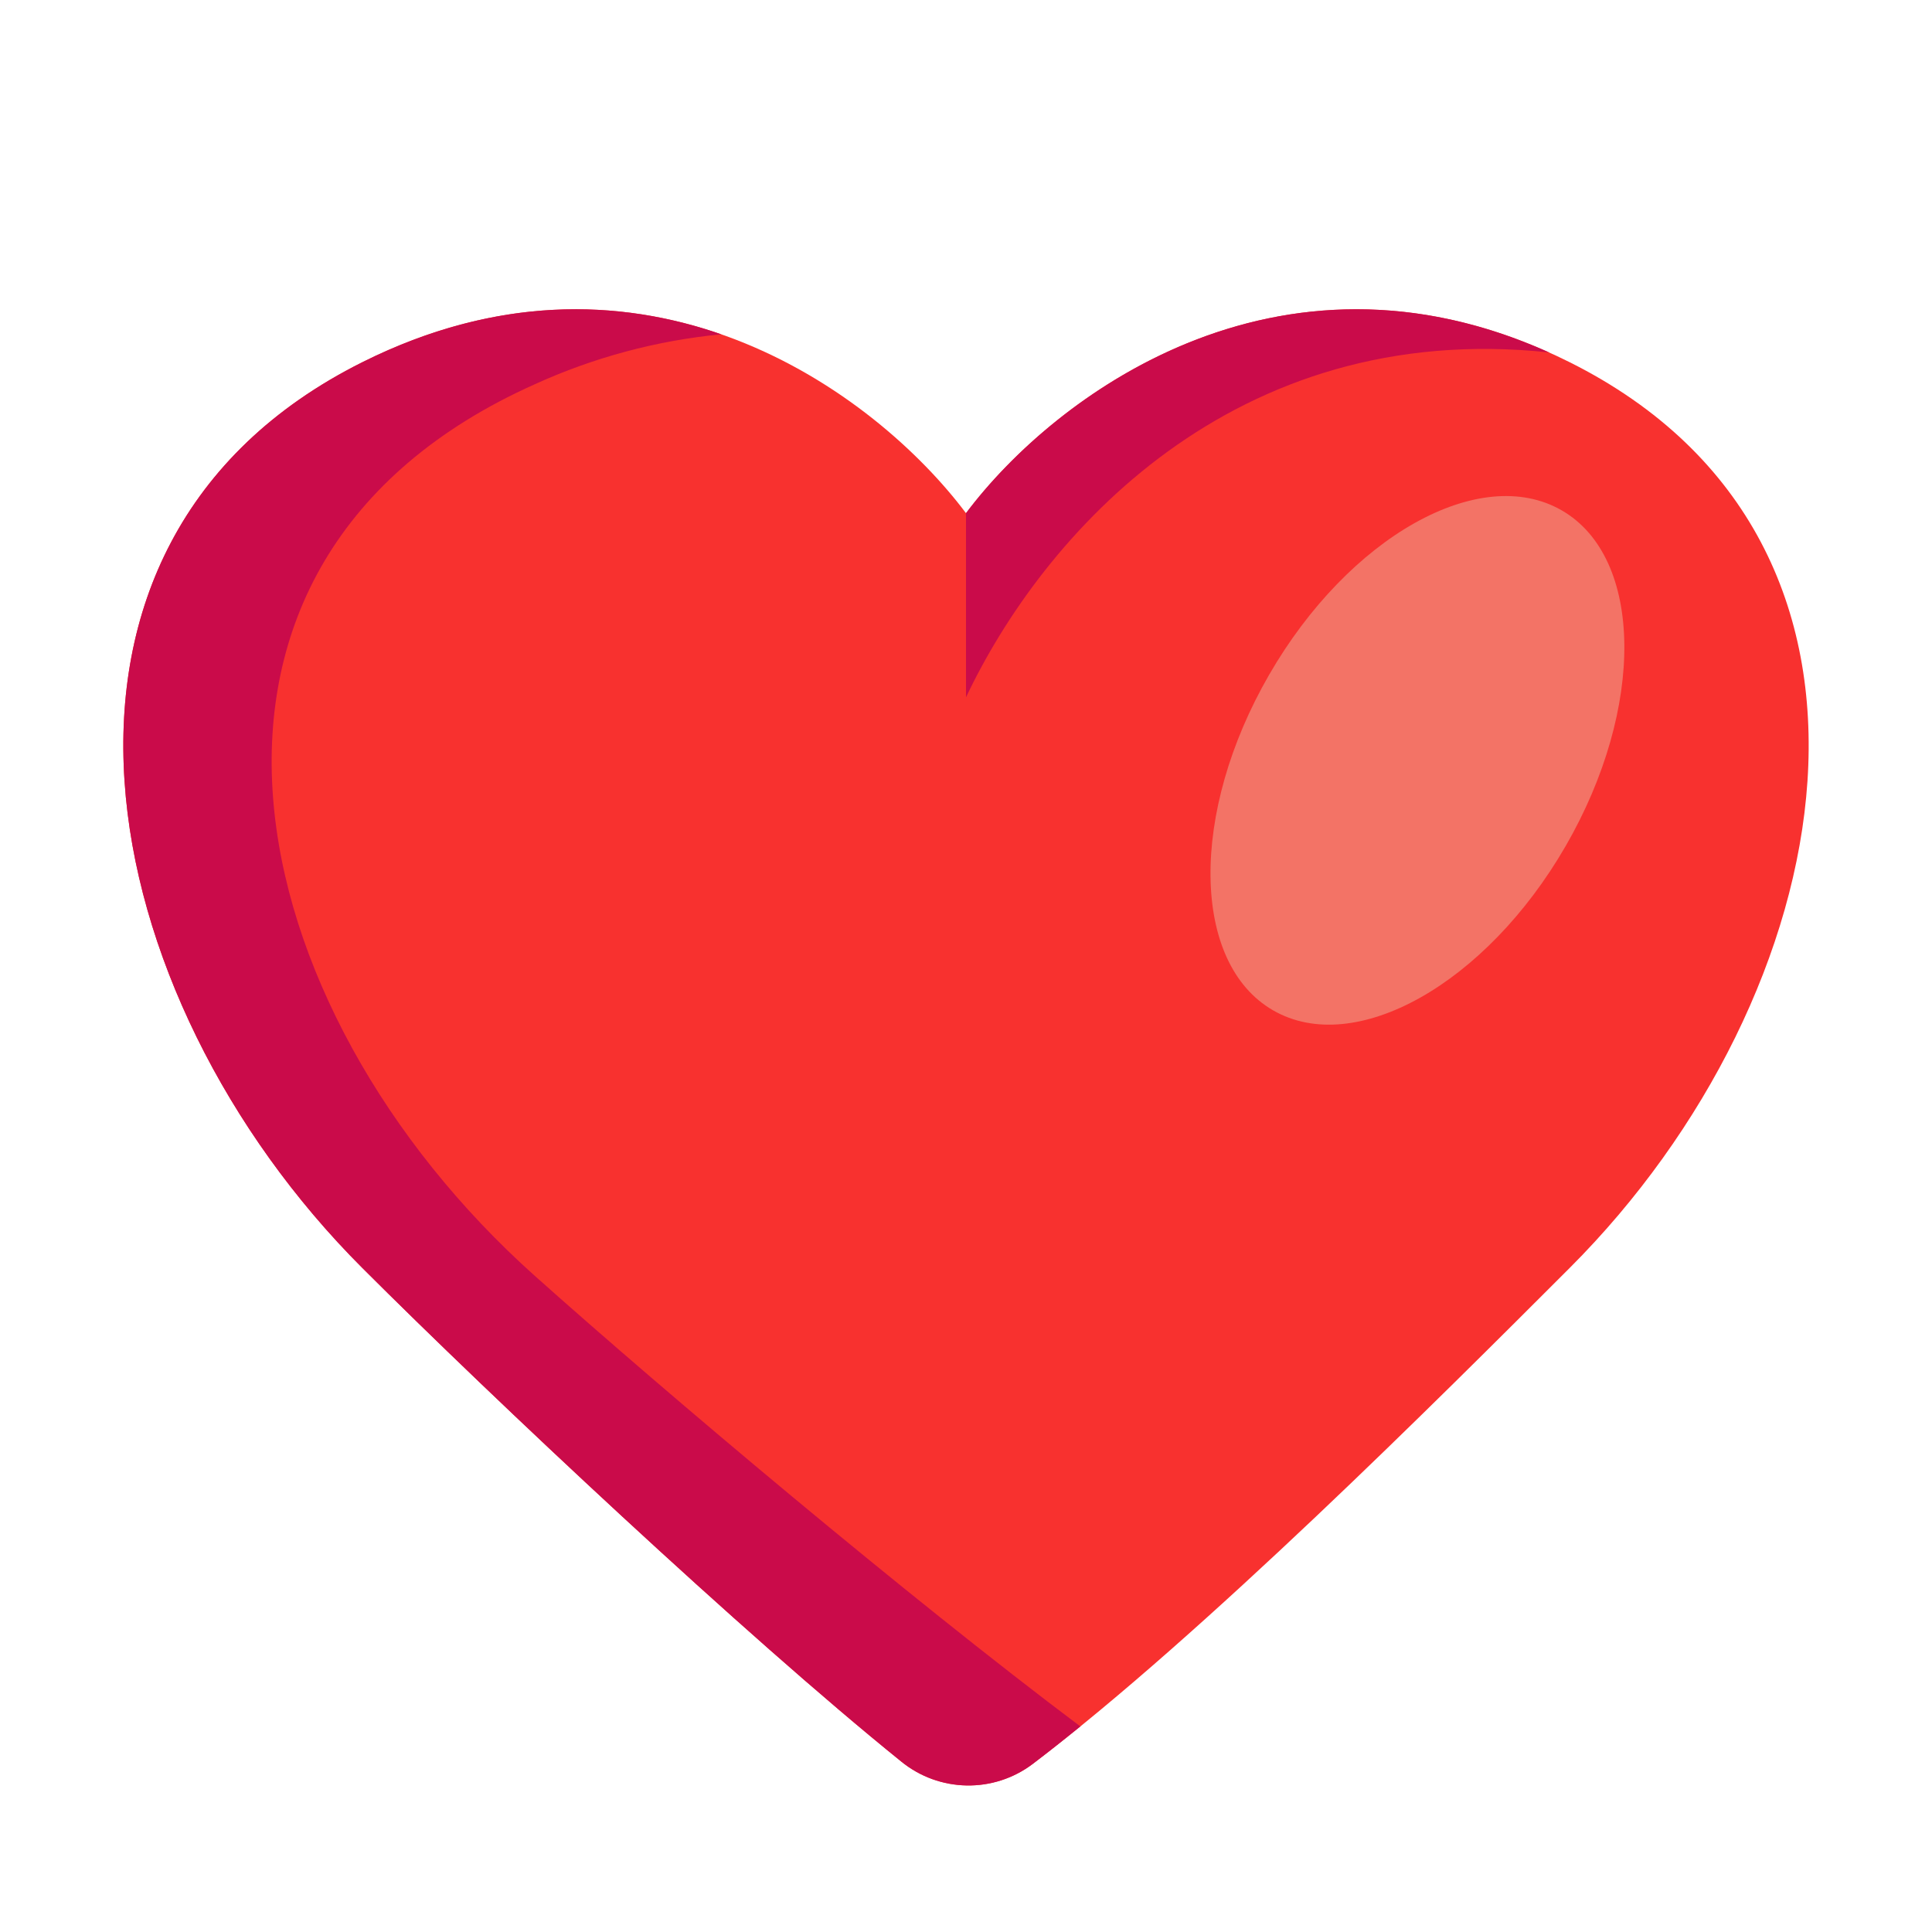
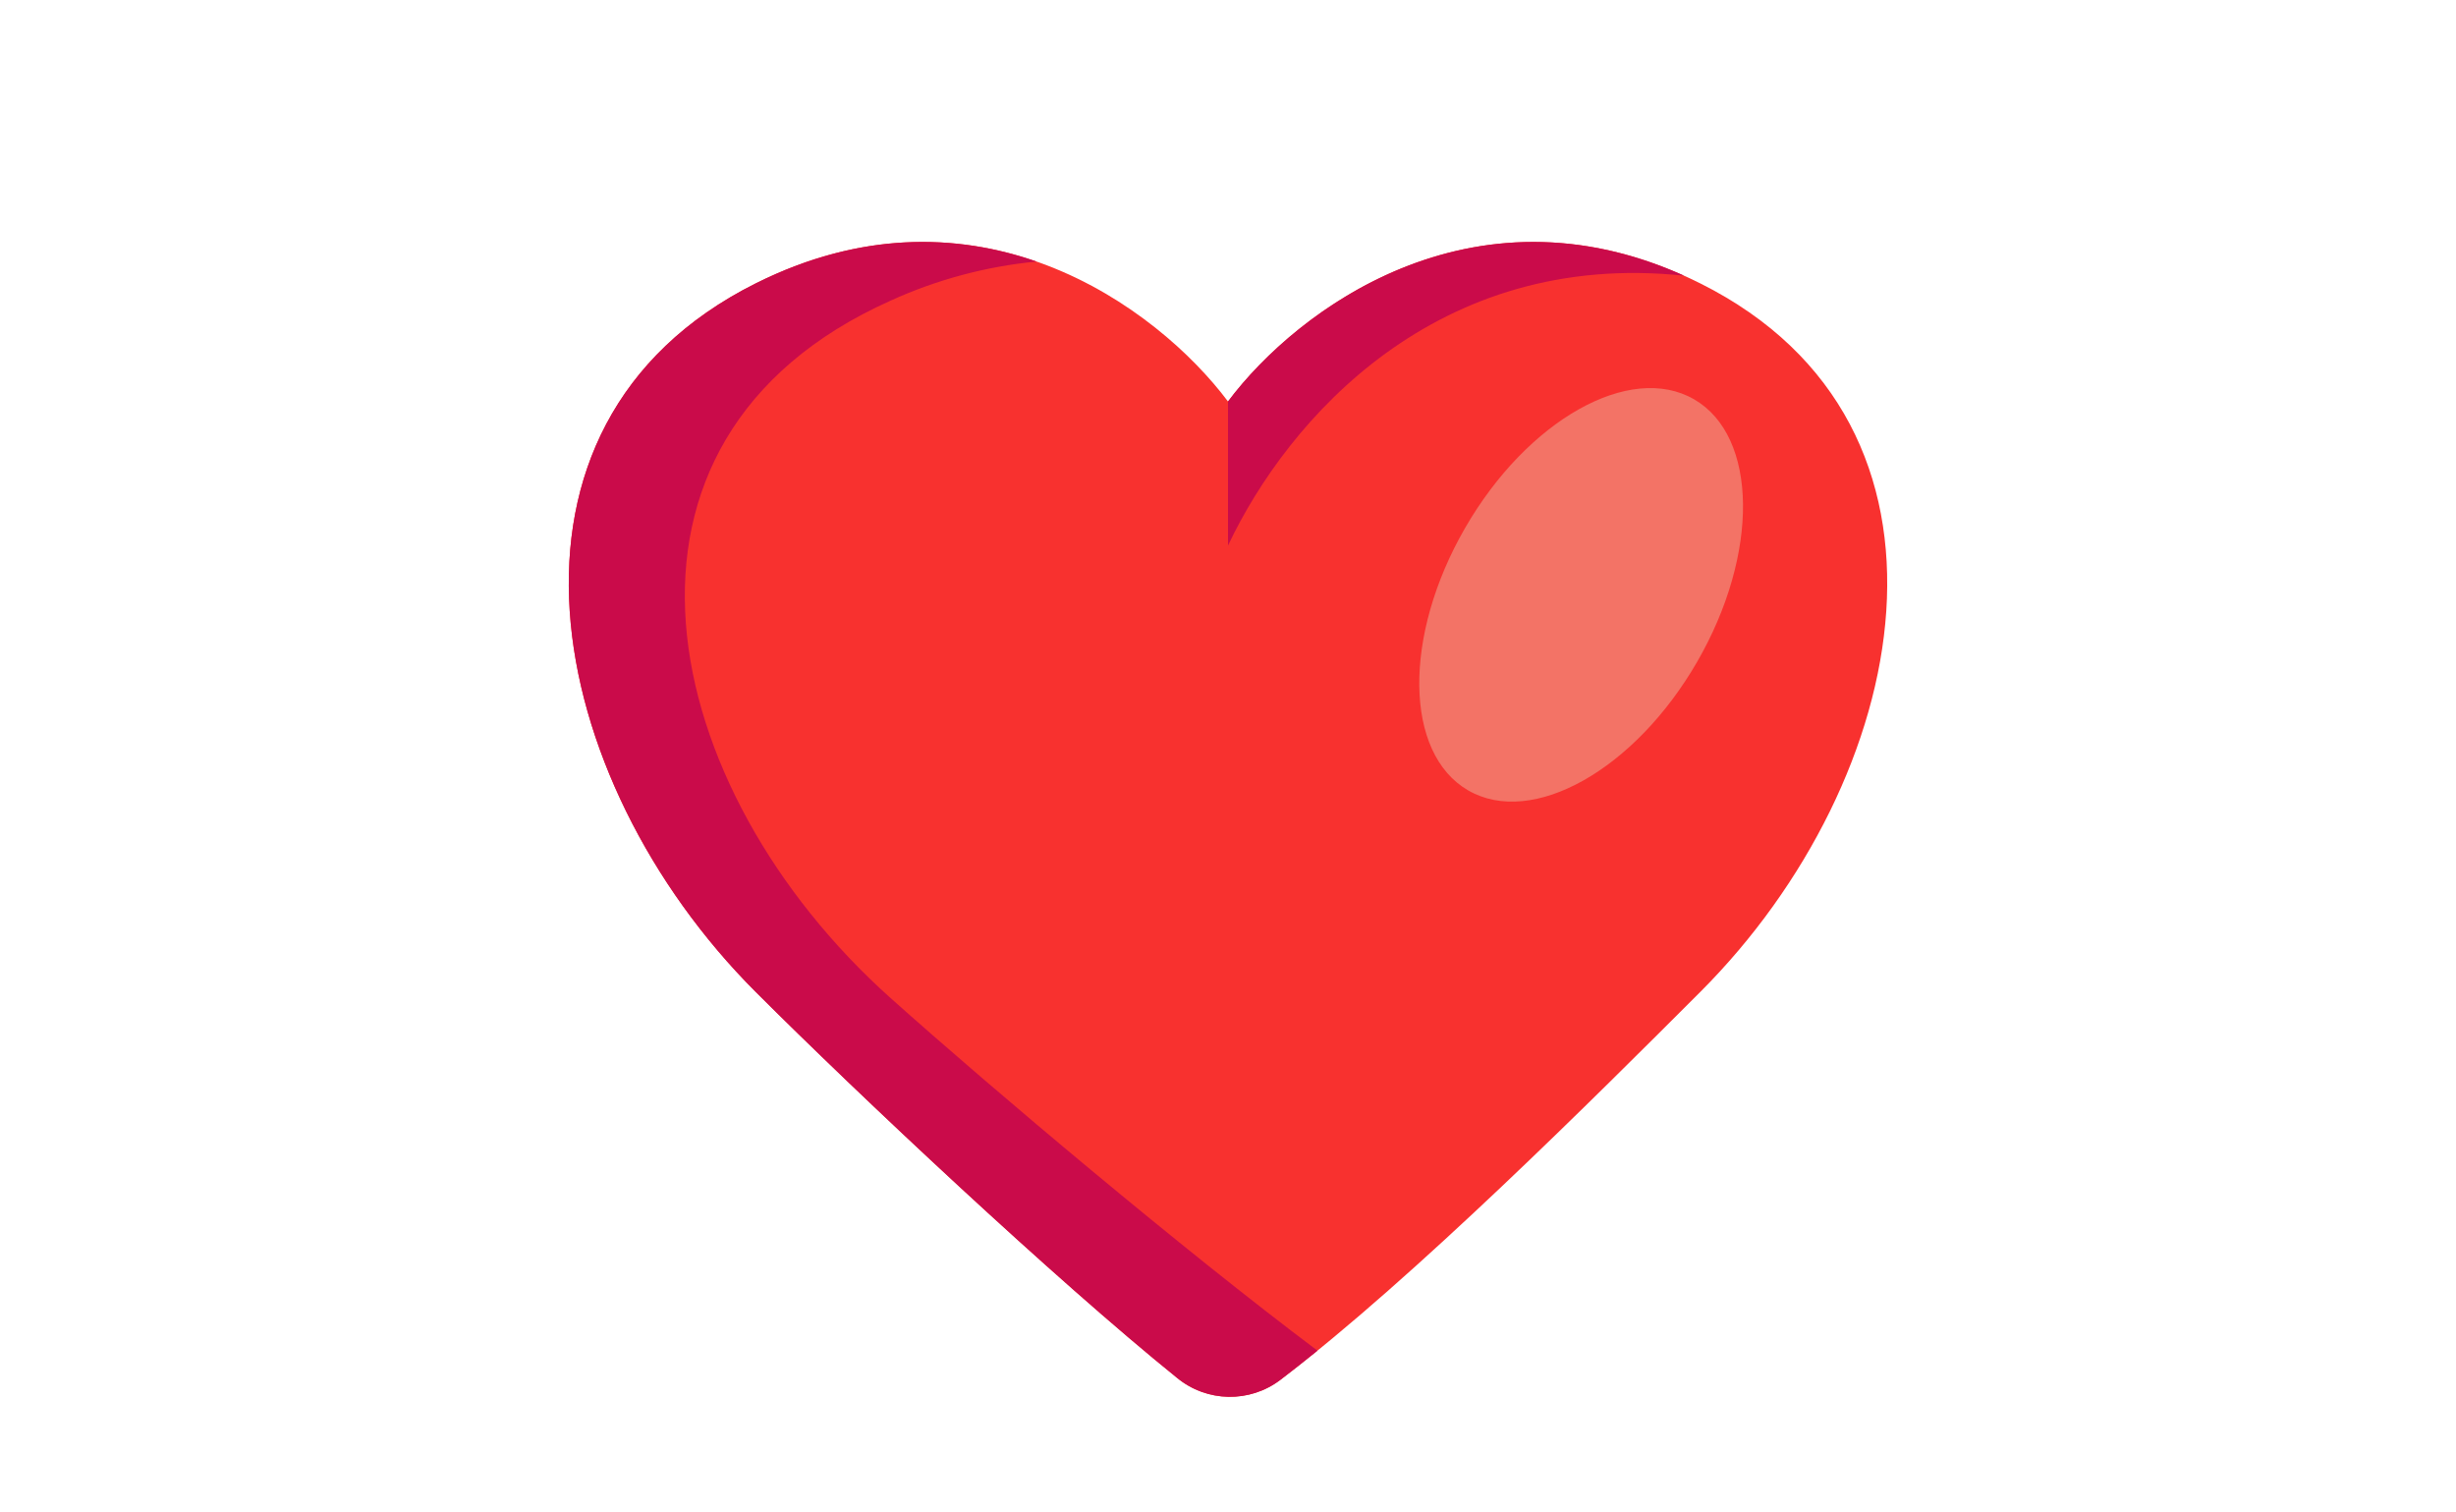
- <svg xmlns="http://www.w3.org/2000/svg" width="32" height="32" fill="none">
+ <svg xmlns="http://www.w3.org/2000/svg" width="52" height="32" fill="none" viewBox="0 0 32 32">
  <path fill="#F8312F" d="M6 6c4.665-2.332 8.5.5 10 2.5 1.5-2 5.335-4.832 10-2.5 6 3 4.5 10.5 0 15-2.196 2.196-6.063 6.063-8.891 8.214a1.764 1.764 0 0 1-2.186-.041C12.33 27.08 8.165 23.165 6 21 1.5 16.5 0 9 6 6" />
  <path fill="#CA0B4A" d="M16 8.5v3.05c1.27-2.685 4.425-6.27 9.658-5.713-4.51-2.03-8.195.712-9.658 2.663M11.946 5.537C10.26 4.95 8.225 4.887 6 6 0 9 1.5 16.5 6 21c2.165 2.165 6.33 6.08 8.923 8.173a1.764 1.764 0 0 0 2.186.04q.381-.29.785-.618c-2.854-2.143-6.86-5.519-9.035-7.462-4.957-4.431-6.61-11.815 0-14.769a9.7 9.7 0 0 1 3.087-.827" />
  <ellipse cx="23.477" cy="12.594" fill="#F37366" rx="2.836" ry="4.781" transform="rotate(30 23.477 12.594)" />
</svg>
